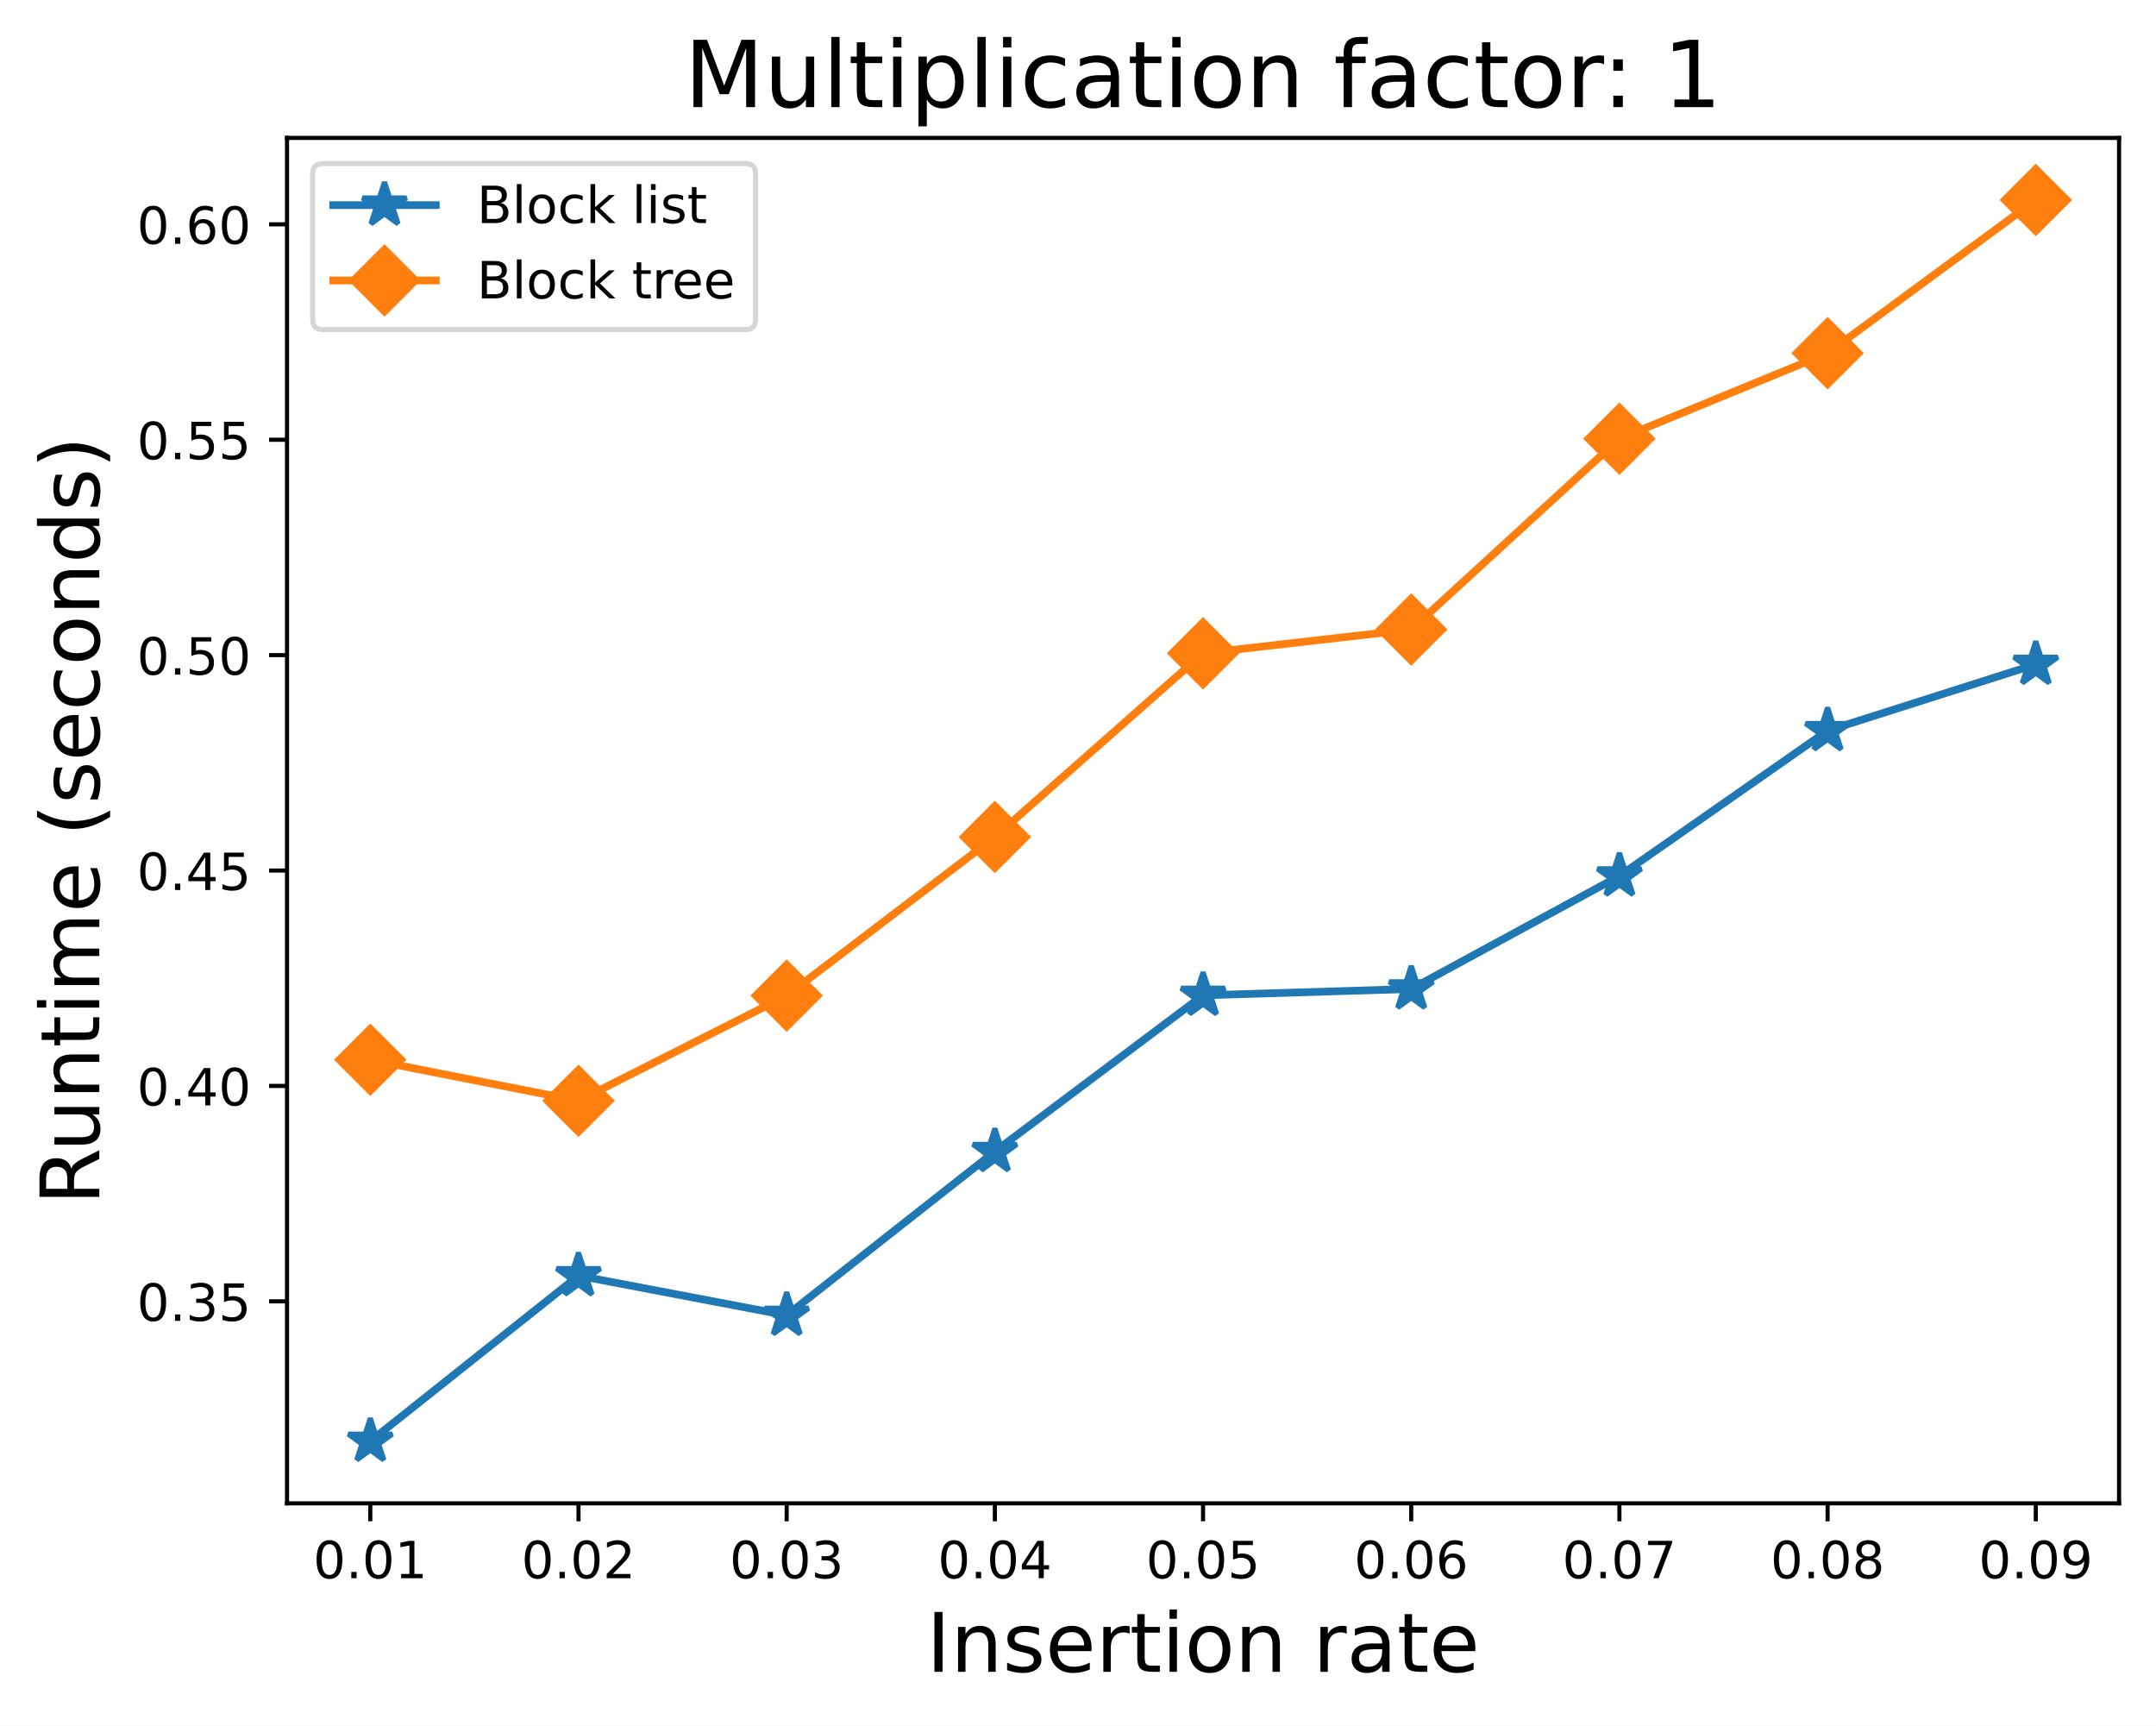
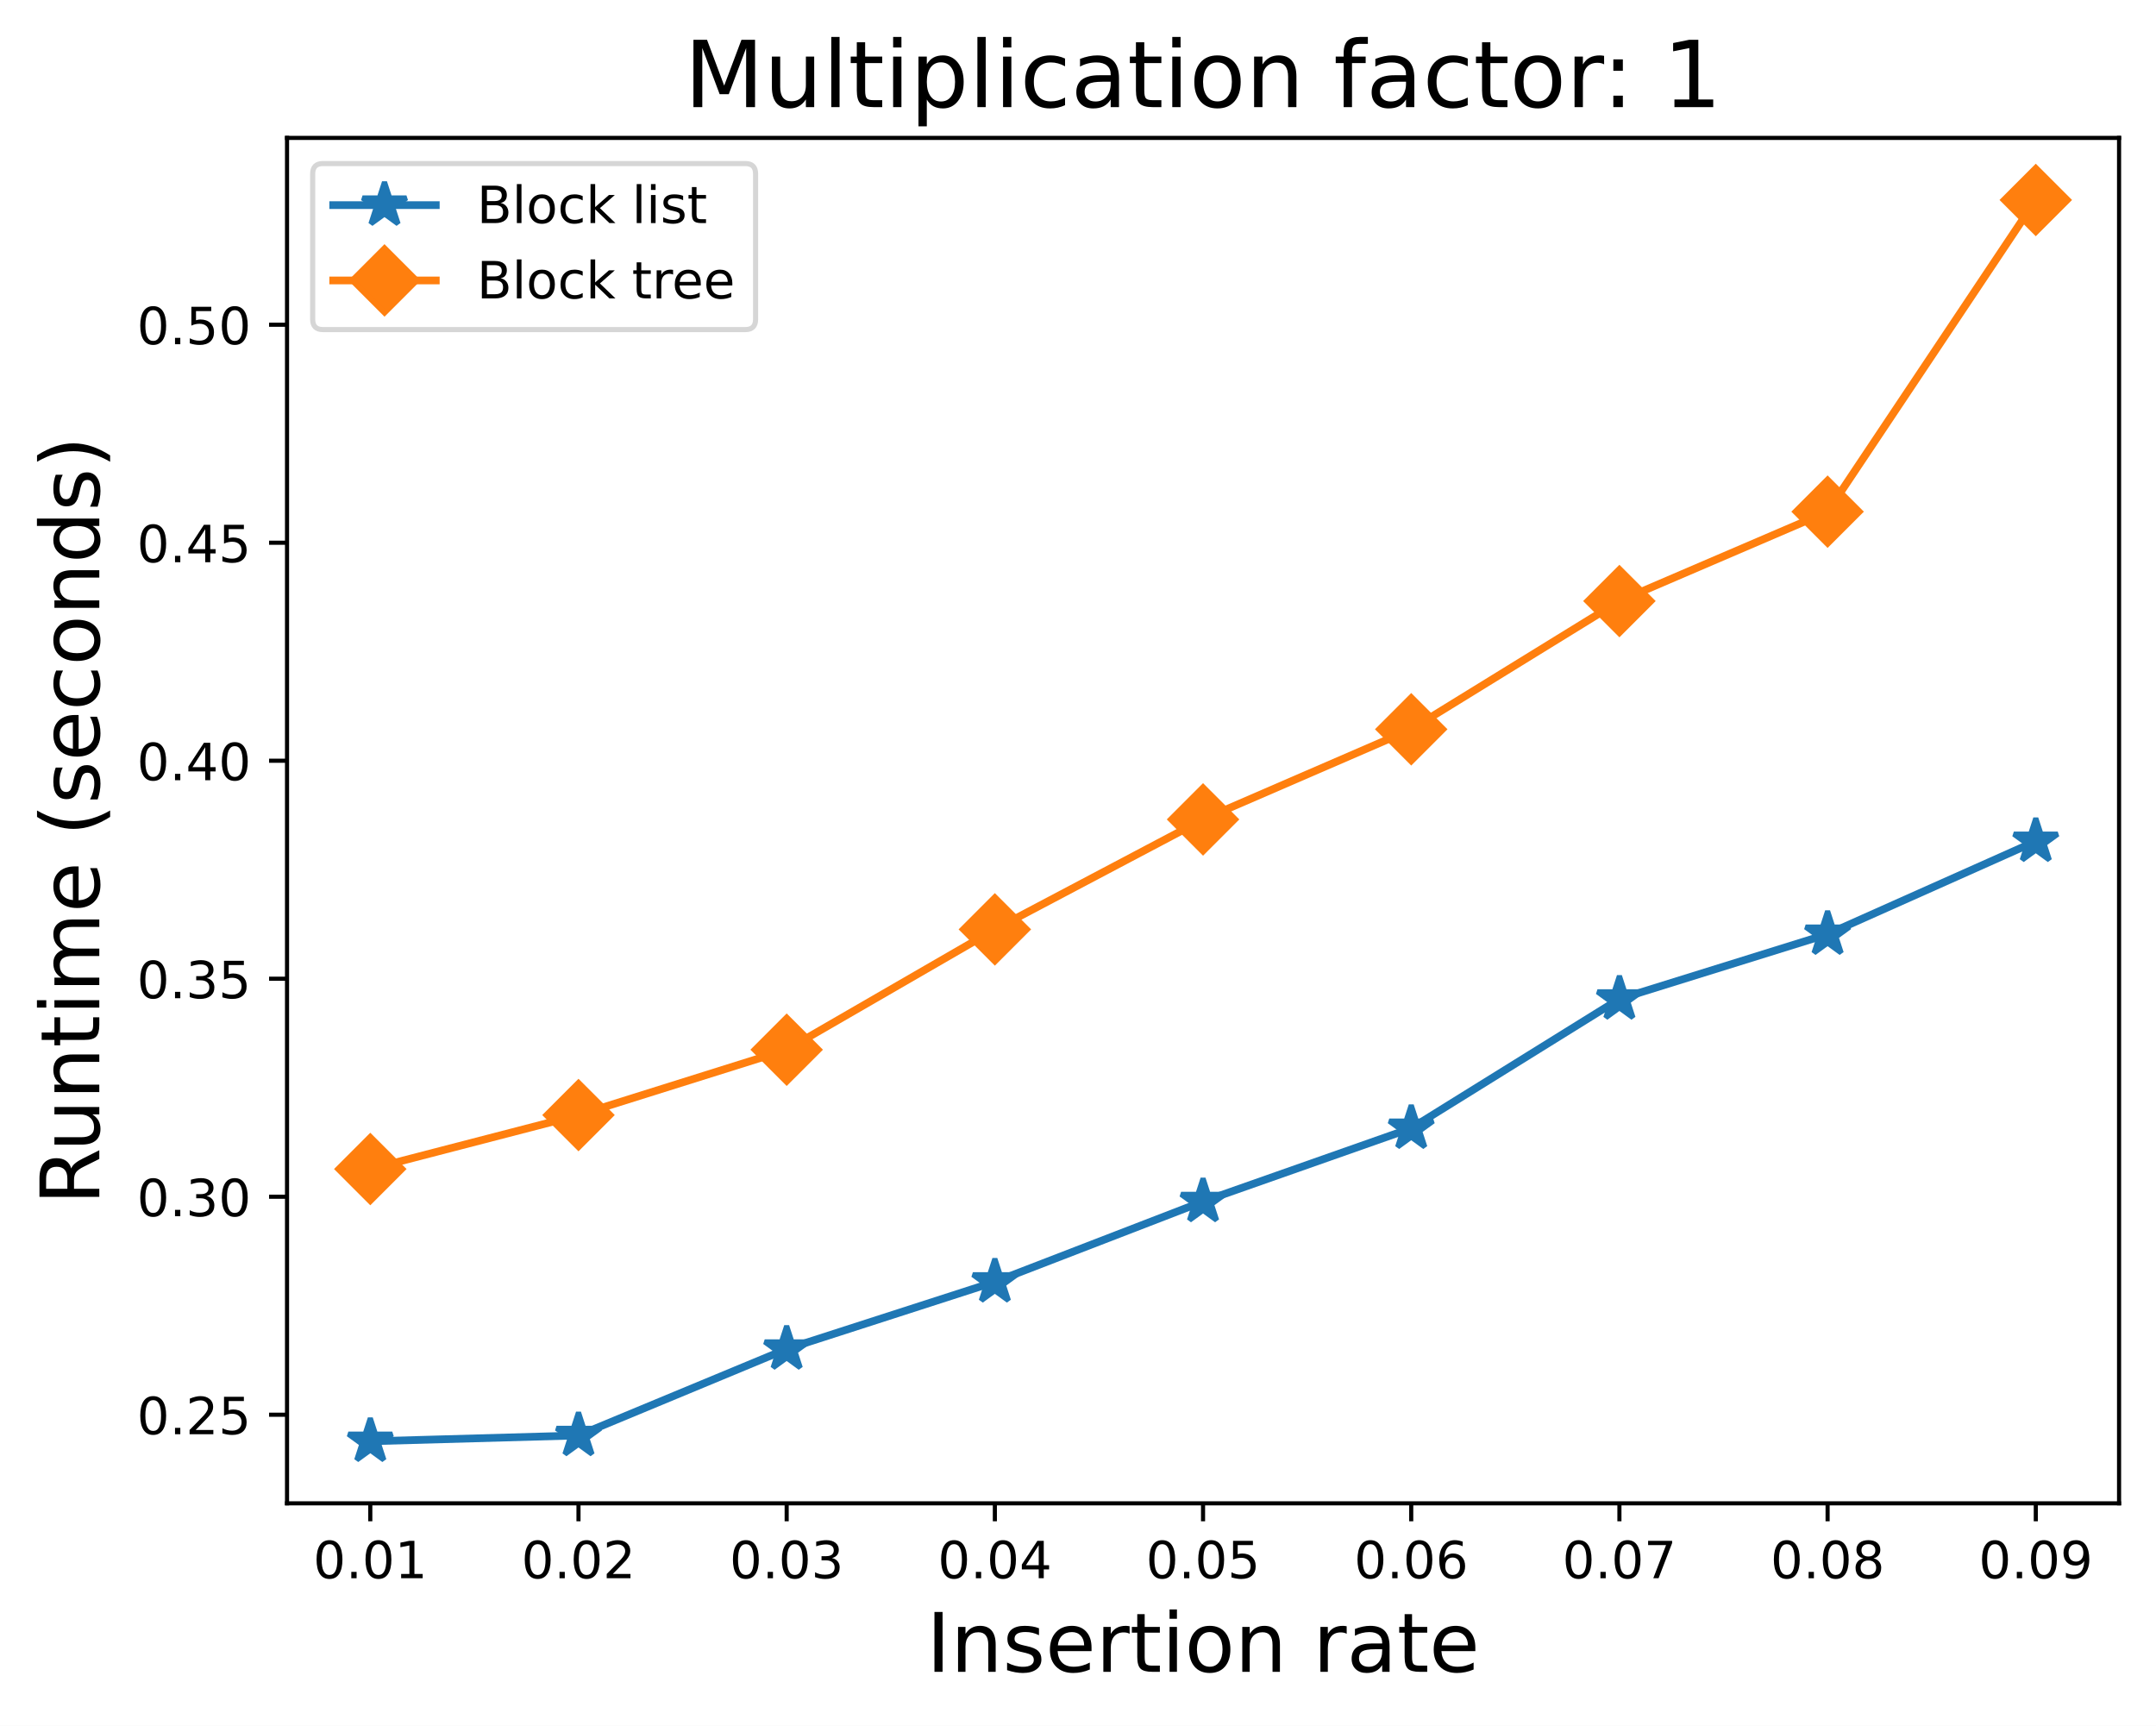
<svg xmlns="http://www.w3.org/2000/svg" xmlns:xlink="http://www.w3.org/1999/xlink" width="420.271pt" height="336.352pt" viewBox="0 0 420.271 336.352" version="1.1">
  <defs>
    <style type="text/css">*{stroke-linejoin: round; stroke-linecap: butt}</style>
  </defs>
  <g id="figure_1">
    <g id="patch_1">
      <path d="M 0 336.352  L 420.271 336.352  L 420.271 0  L 0 0  z " style="fill: #ffffff" />
    </g>
    <g id="axes_1">
      <g id="patch_2">
        <path d="M 55.951 292.989  L 413.071 292.989  L 413.071 26.877  L 55.951 26.877  z " style="fill: #ffffff" />
      </g>
      <g id="matplotlib.axis_1">
        <g id="xtick_1">
          <g id="line2d_1">
            <defs>
-               <path id="m9965cc8b35" d="M 0 0  L 0 3.5  " style="stroke: #000000; stroke-width: 0.8" />
+               <path id="m292b21484c" d="M 0 0  L 0 3.5  " style="stroke: #000000; stroke-width: 0.8" />
            </defs>
            <g>
-               <use xlink:href="#m9965cc8b35" x="72.183" y="292.989" style="stroke: #000000; stroke-width: 0.8" />
+               <use xlink:href="#m292b21484c" x="72.183" y="292.989" style="stroke: #000000; stroke-width: 0.8" />
            </g>
          </g>
          <g id="text_1">
            <g transform="translate(61.05054 307.5876) scale(0.1 -0.1)">
              <defs>
                <path id="DejaVuSans-30" d="M 2034 4250  Q 1547 4250 1301 3770  Q 1056 3291 1056 2328  Q 1056 1369 1301 889  Q 1547 409 2034 409  Q 2525 409 2770 889  Q 3016 1369 3016 2328  Q 3016 3291 2770 3770  Q 2525 4250 2034 4250  z M 2034 4750  Q 2819 4750 3233 4129  Q 3647 3509 3647 2328  Q 3647 1150 3233 529  Q 2819 -91 2034 -91  Q 1250 -91 836 529  Q 422 1150 422 2328  Q 422 3509 836 4129  Q 1250 4750 2034 4750  z " transform="scale(0.015625)" />
                <path id="DejaVuSans-2e" d="M 684 794  L 1344 794  L 1344 0  L 684 0  L 684 794  z " transform="scale(0.015625)" />
                <path id="DejaVuSans-31" d="M 794 531  L 1825 531  L 1825 4091  L 703 3866  L 703 4441  L 1819 4666  L 2450 4666  L 2450 531  L 3481 531  L 3481 0  L 794 0  L 794 531  z " transform="scale(0.015625)" />
              </defs>
              <use xlink:href="#DejaVuSans-30" />
              <use xlink:href="#DejaVuSans-2e" transform="translate(63.62305 0)" />
              <use xlink:href="#DejaVuSans-30" transform="translate(95.41016 0)" />
              <use xlink:href="#DejaVuSans-31" transform="translate(159.0332 0)" />
            </g>
          </g>
        </g>
        <g id="xtick_2">
          <g id="line2d_2">
            <g>
-               <use xlink:href="#m9965cc8b35" x="112.765" y="292.989" style="stroke: #000000; stroke-width: 0.8" />
+               <use xlink:href="#m292b21484c" x="112.765" y="292.989" style="stroke: #000000; stroke-width: 0.8" />
            </g>
          </g>
          <g id="text_2">
            <g transform="translate(101.6324 307.5876) scale(0.1 -0.1)">
              <defs>
                <path id="DejaVuSans-32" d="M 1228 531  L 3431 531  L 3431 0  L 469 0  L 469 531  Q 828 903 1448 1529  Q 2069 2156 2228 2338  Q 2531 2678 2651 2914  Q 2772 3150 2772 3378  Q 2772 3750 2511 3984  Q 2250 4219 1831 4219  Q 1534 4219 1204 4116  Q 875 4013 500 3803  L 500 4441  Q 881 4594 1212 4672  Q 1544 4750 1819 4750  Q 2544 4750 2975 4387  Q 3406 4025 3406 3419  Q 3406 3131 3298 2873  Q 3191 2616 2906 2266  Q 2828 2175 2409 1742  Q 1991 1309 1228 531  z " transform="scale(0.015625)" />
              </defs>
              <use xlink:href="#DejaVuSans-30" />
              <use xlink:href="#DejaVuSans-2e" transform="translate(63.62305 0)" />
              <use xlink:href="#DejaVuSans-30" transform="translate(95.41016 0)" />
              <use xlink:href="#DejaVuSans-32" transform="translate(159.0332 0)" />
            </g>
          </g>
        </g>
        <g id="xtick_3">
          <g id="line2d_3">
            <g>
-               <use xlink:href="#m9965cc8b35" x="153.347" y="292.989" style="stroke: #000000; stroke-width: 0.8" />
+               <use xlink:href="#m292b21484c" x="153.347" y="292.989" style="stroke: #000000; stroke-width: 0.8" />
            </g>
          </g>
          <g id="text_3">
            <g transform="translate(142.2142 307.5876) scale(0.1 -0.1)">
              <defs>
                <path id="DejaVuSans-33" d="M 2597 2516  Q 3050 2419 3304 2112  Q 3559 1806 3559 1356  Q 3559 666 3084 287  Q 2609 -91 1734 -91  Q 1441 -91 1130 -33  Q 819 25 488 141  L 488 750  Q 750 597 1062 519  Q 1375 441 1716 441  Q 2309 441 2620 675  Q 2931 909 2931 1356  Q 2931 1769 2642 2001  Q 2353 2234 1838 2234  L 1294 2234  L 1294 2753  L 1863 2753  Q 2328 2753 2575 2939  Q 2822 3125 2822 3475  Q 2822 3834 2567 4026  Q 2313 4219 1838 4219  Q 1578 4219 1281 4162  Q 984 4106 628 3988  L 628 4550  Q 988 4650 1302 4700  Q 1616 4750 1894 4750  Q 2613 4750 3031 4423  Q 3450 4097 3450 3541  Q 3450 3153 3228 2886  Q 3006 2619 2597 2516  z " transform="scale(0.015625)" />
              </defs>
              <use xlink:href="#DejaVuSans-30" />
              <use xlink:href="#DejaVuSans-2e" transform="translate(63.62305 0)" />
              <use xlink:href="#DejaVuSans-30" transform="translate(95.41016 0)" />
              <use xlink:href="#DejaVuSans-33" transform="translate(159.0332 0)" />
            </g>
          </g>
        </g>
        <g id="xtick_4">
          <g id="line2d_4">
            <g>
-               <use xlink:href="#m9965cc8b35" x="193.929" y="292.989" style="stroke: #000000; stroke-width: 0.8" />
+               <use xlink:href="#m292b21484c" x="193.929" y="292.989" style="stroke: #000000; stroke-width: 0.8" />
            </g>
          </g>
          <g id="text_4">
            <g transform="translate(182.796 307.5876) scale(0.1 -0.1)">
              <defs>
                <path id="DejaVuSans-34" d="M 2419 4116  L 825 1625  L 2419 1625  L 2419 4116  z M 2253 4666  L 3047 4666  L 3047 1625  L 3713 1625  L 3713 1100  L 3047 1100  L 3047 0  L 2419 0  L 2419 1100  L 313 1100  L 313 1709  L 2253 4666  z " transform="scale(0.015625)" />
              </defs>
              <use xlink:href="#DejaVuSans-30" />
              <use xlink:href="#DejaVuSans-2e" transform="translate(63.62305 0)" />
              <use xlink:href="#DejaVuSans-30" transform="translate(95.41016 0)" />
              <use xlink:href="#DejaVuSans-34" transform="translate(159.0332 0)" />
            </g>
          </g>
        </g>
        <g id="xtick_5">
          <g id="line2d_5">
            <g>
-               <use xlink:href="#m9965cc8b35" x="234.511" y="292.989" style="stroke: #000000; stroke-width: 0.8" />
+               <use xlink:href="#m292b21484c" x="234.511" y="292.989" style="stroke: #000000; stroke-width: 0.8" />
            </g>
          </g>
          <g id="text_5">
            <g transform="translate(223.3778 307.5876) scale(0.1 -0.1)">
              <defs>
                <path id="DejaVuSans-35" d="M 691 4666  L 3169 4666  L 3169 4134  L 1269 4134  L 1269 2991  Q 1406 3038 1543 3061  Q 1681 3084 1819 3084  Q 2600 3084 3056 2656  Q 3513 2228 3513 1497  Q 3513 744 3044 326  Q 2575 -91 1722 -91  Q 1428 -91 1123 -41  Q 819 9 494 109  L 494 744  Q 775 591 1075 516  Q 1375 441 1709 441  Q 2250 441 2565 725  Q 2881 1009 2881 1497  Q 2881 1984 2565 2268  Q 2250 2553 1709 2553  Q 1456 2553 1204 2497  Q 953 2441 691 2322  L 691 4666  z " transform="scale(0.015625)" />
              </defs>
              <use xlink:href="#DejaVuSans-30" />
              <use xlink:href="#DejaVuSans-2e" transform="translate(63.62305 0)" />
              <use xlink:href="#DejaVuSans-30" transform="translate(95.41016 0)" />
              <use xlink:href="#DejaVuSans-35" transform="translate(159.0332 0)" />
            </g>
          </g>
        </g>
        <g id="xtick_6">
          <g id="line2d_6">
            <g>
-               <use xlink:href="#m9965cc8b35" x="275.092" y="292.989" style="stroke: #000000; stroke-width: 0.8" />
+               <use xlink:href="#m292b21484c" x="275.092" y="292.989" style="stroke: #000000; stroke-width: 0.8" />
            </g>
          </g>
          <g id="text_6">
            <g transform="translate(263.9596 307.5876) scale(0.1 -0.1)">
              <defs>
                <path id="DejaVuSans-36" d="M 2113 2584  Q 1688 2584 1439 2293  Q 1191 2003 1191 1497  Q 1191 994 1439 701  Q 1688 409 2113 409  Q 2538 409 2786 701  Q 3034 994 3034 1497  Q 3034 2003 2786 2293  Q 2538 2584 2113 2584  z M 3366 4563  L 3366 3988  Q 3128 4100 2886 4159  Q 2644 4219 2406 4219  Q 1781 4219 1451 3797  Q 1122 3375 1075 2522  Q 1259 2794 1537 2939  Q 1816 3084 2150 3084  Q 2853 3084 3261 2657  Q 3669 2231 3669 1497  Q 3669 778 3244 343  Q 2819 -91 2113 -91  Q 1303 -91 875 529  Q 447 1150 447 2328  Q 447 3434 972 4092  Q 1497 4750 2381 4750  Q 2619 4750 2861 4703  Q 3103 4656 3366 4563  z " transform="scale(0.015625)" />
              </defs>
              <use xlink:href="#DejaVuSans-30" />
              <use xlink:href="#DejaVuSans-2e" transform="translate(63.62305 0)" />
              <use xlink:href="#DejaVuSans-30" transform="translate(95.41016 0)" />
              <use xlink:href="#DejaVuSans-36" transform="translate(159.0332 0)" />
            </g>
          </g>
        </g>
        <g id="xtick_7">
          <g id="line2d_7">
            <g>
-               <use xlink:href="#m9965cc8b35" x="315.674" y="292.989" style="stroke: #000000; stroke-width: 0.8" />
+               <use xlink:href="#m292b21484c" x="315.674" y="292.989" style="stroke: #000000; stroke-width: 0.8" />
            </g>
          </g>
          <g id="text_7">
            <g transform="translate(304.5414 307.5876) scale(0.1 -0.1)">
              <defs>
                <path id="DejaVuSans-37" d="M 525 4666  L 3525 4666  L 3525 4397  L 1831 0  L 1172 0  L 2766 4134  L 525 4134  L 525 4666  z " transform="scale(0.015625)" />
              </defs>
              <use xlink:href="#DejaVuSans-30" />
              <use xlink:href="#DejaVuSans-2e" transform="translate(63.62305 0)" />
              <use xlink:href="#DejaVuSans-30" transform="translate(95.41016 0)" />
              <use xlink:href="#DejaVuSans-37" transform="translate(159.0332 0)" />
            </g>
          </g>
        </g>
        <g id="xtick_8">
          <g id="line2d_8">
            <g>
-               <use xlink:href="#m9965cc8b35" x="356.256" y="292.989" style="stroke: #000000; stroke-width: 0.8" />
+               <use xlink:href="#m292b21484c" x="356.256" y="292.989" style="stroke: #000000; stroke-width: 0.8" />
            </g>
          </g>
          <g id="text_8">
            <g transform="translate(345.1233 307.5876) scale(0.1 -0.1)">
              <defs>
                <path id="DejaVuSans-38" d="M 2034 2216  Q 1584 2216 1326 1975  Q 1069 1734 1069 1313  Q 1069 891 1326 650  Q 1584 409 2034 409  Q 2484 409 2743 651  Q 3003 894 3003 1313  Q 3003 1734 2745 1975  Q 2488 2216 2034 2216  z M 1403 2484  Q 997 2584 770 2862  Q 544 3141 544 3541  Q 544 4100 942 4425  Q 1341 4750 2034 4750  Q 2731 4750 3128 4425  Q 3525 4100 3525 3541  Q 3525 3141 3298 2862  Q 3072 2584 2669 2484  Q 3125 2378 3379 2068  Q 3634 1759 3634 1313  Q 3634 634 3220 271  Q 2806 -91 2034 -91  Q 1263 -91 848 271  Q 434 634 434 1313  Q 434 1759 690 2068  Q 947 2378 1403 2484  z M 1172 3481  Q 1172 3119 1398 2916  Q 1625 2713 2034 2713  Q 2441 2713 2670 2916  Q 2900 3119 2900 3481  Q 2900 3844 2670 4047  Q 2441 4250 2034 4250  Q 1625 4250 1398 4047  Q 1172 3844 1172 3481  z " transform="scale(0.015625)" />
              </defs>
              <use xlink:href="#DejaVuSans-30" />
              <use xlink:href="#DejaVuSans-2e" transform="translate(63.62305 0)" />
              <use xlink:href="#DejaVuSans-30" transform="translate(95.41016 0)" />
              <use xlink:href="#DejaVuSans-38" transform="translate(159.0332 0)" />
            </g>
          </g>
        </g>
        <g id="xtick_9">
          <g id="line2d_9">
            <g>
-               <use xlink:href="#m9965cc8b35" x="396.838" y="292.989" style="stroke: #000000; stroke-width: 0.8" />
+               <use xlink:href="#m292b21484c" x="396.838" y="292.989" style="stroke: #000000; stroke-width: 0.8" />
            </g>
          </g>
          <g id="text_9">
            <g transform="translate(385.7051 307.5876) scale(0.1 -0.1)">
              <defs>
                <path id="DejaVuSans-39" d="M 703 97  L 703 672  Q 941 559 1184 500  Q 1428 441 1663 441  Q 2288 441 2617 861  Q 2947 1281 2994 2138  Q 2813 1869 2534 1725  Q 2256 1581 1919 1581  Q 1219 1581 811 2004  Q 403 2428 403 3163  Q 403 3881 828 4315  Q 1253 4750 1959 4750  Q 2769 4750 3195 4129  Q 3622 3509 3622 2328  Q 3622 1225 3098 567  Q 2575 -91 1691 -91  Q 1453 -91 1209 -44  Q 966 3 703 97  z M 1959 2075  Q 2384 2075 2632 2365  Q 2881 2656 2881 3163  Q 2881 3666 2632 3958  Q 2384 4250 1959 4250  Q 1534 4250 1286 3958  Q 1038 3666 1038 3163  Q 1038 2656 1286 2365  Q 1534 2075 1959 2075  z " transform="scale(0.015625)" />
              </defs>
              <use xlink:href="#DejaVuSans-30" />
              <use xlink:href="#DejaVuSans-2e" transform="translate(63.62305 0)" />
              <use xlink:href="#DejaVuSans-30" transform="translate(95.41016 0)" />
              <use xlink:href="#DejaVuSans-39" transform="translate(159.0332 0)" />
            </g>
          </g>
        </g>
        <g id="text_10">
          <g transform="translate(180.5856 325.8248) scale(0.16 -0.16)">
            <defs>
              <path id="DejaVuSans-49" d="M 628 4666  L 1259 4666  L 1259 0  L 628 0  L 628 4666  z " transform="scale(0.015625)" />
              <path id="DejaVuSans-6e" d="M 3513 2113  L 3513 0  L 2938 0  L 2938 2094  Q 2938 2591 2744 2837  Q 2550 3084 2163 3084  Q 1697 3084 1428 2787  Q 1159 2491 1159 1978  L 1159 0  L 581 0  L 581 3500  L 1159 3500  L 1159 2956  Q 1366 3272 1645 3428  Q 1925 3584 2291 3584  Q 2894 3584 3203 3211  Q 3513 2838 3513 2113  z " transform="scale(0.015625)" />
              <path id="DejaVuSans-73" d="M 2834 3397  L 2834 2853  Q 2591 2978 2328 3040  Q 2066 3103 1784 3103  Q 1356 3103 1142 2972  Q 928 2841 928 2578  Q 928 2378 1081 2264  Q 1234 2150 1697 2047  L 1894 2003  Q 2506 1872 2764 1633  Q 3022 1394 3022 966  Q 3022 478 2636 193  Q 2250 -91 1575 -91  Q 1294 -91 989 -36  Q 684 19 347 128  L 347 722  Q 666 556 975 473  Q 1284 391 1588 391  Q 1994 391 2212 530  Q 2431 669 2431 922  Q 2431 1156 2273 1281  Q 2116 1406 1581 1522  L 1381 1569  Q 847 1681 609 1914  Q 372 2147 372 2553  Q 372 3047 722 3315  Q 1072 3584 1716 3584  Q 2034 3584 2315 3537  Q 2597 3491 2834 3397  z " transform="scale(0.015625)" />
              <path id="DejaVuSans-65" d="M 3597 1894  L 3597 1613  L 953 1613  Q 991 1019 1311 708  Q 1631 397 2203 397  Q 2534 397 2845 478  Q 3156 559 3463 722  L 3463 178  Q 3153 47 2828 -22  Q 2503 -91 2169 -91  Q 1331 -91 842 396  Q 353 884 353 1716  Q 353 2575 817 3079  Q 1281 3584 2069 3584  Q 2775 3584 3186 3129  Q 3597 2675 3597 1894  z M 3022 2063  Q 3016 2534 2758 2815  Q 2500 3097 2075 3097  Q 1594 3097 1305 2825  Q 1016 2553 972 2059  L 3022 2063  z " transform="scale(0.015625)" />
              <path id="DejaVuSans-72" d="M 2631 2963  Q 2534 3019 2420 3045  Q 2306 3072 2169 3072  Q 1681 3072 1420 2755  Q 1159 2438 1159 1844  L 1159 0  L 581 0  L 581 3500  L 1159 3500  L 1159 2956  Q 1341 3275 1631 3429  Q 1922 3584 2338 3584  Q 2397 3584 2469 3576  Q 2541 3569 2628 3553  L 2631 2963  z " transform="scale(0.015625)" />
              <path id="DejaVuSans-74" d="M 1172 4494  L 1172 3500  L 2356 3500  L 2356 3053  L 1172 3053  L 1172 1153  Q 1172 725 1289 603  Q 1406 481 1766 481  L 2356 481  L 2356 0  L 1766 0  Q 1100 0 847 248  Q 594 497 594 1153  L 594 3053  L 172 3053  L 172 3500  L 594 3500  L 594 4494  L 1172 4494  z " transform="scale(0.015625)" />
              <path id="DejaVuSans-69" d="M 603 3500  L 1178 3500  L 1178 0  L 603 0  L 603 3500  z M 603 4863  L 1178 4863  L 1178 4134  L 603 4134  L 603 4863  z " transform="scale(0.015625)" />
              <path id="DejaVuSans-6f" d="M 1959 3097  Q 1497 3097 1228 2736  Q 959 2375 959 1747  Q 959 1119 1226 758  Q 1494 397 1959 397  Q 2419 397 2687 759  Q 2956 1122 2956 1747  Q 2956 2369 2687 2733  Q 2419 3097 1959 3097  z M 1959 3584  Q 2709 3584 3137 3096  Q 3566 2609 3566 1747  Q 3566 888 3137 398  Q 2709 -91 1959 -91  Q 1206 -91 779 398  Q 353 888 353 1747  Q 353 2609 779 3096  Q 1206 3584 1959 3584  z " transform="scale(0.015625)" />
              <path id="DejaVuSans-20" transform="scale(0.015625)" />
              <path id="DejaVuSans-61" d="M 2194 1759  Q 1497 1759 1228 1600  Q 959 1441 959 1056  Q 959 750 1161 570  Q 1363 391 1709 391  Q 2188 391 2477 730  Q 2766 1069 2766 1631  L 2766 1759  L 2194 1759  z M 3341 1997  L 3341 0  L 2766 0  L 2766 531  Q 2569 213 2275 61  Q 1981 -91 1556 -91  Q 1019 -91 701 211  Q 384 513 384 1019  Q 384 1609 779 1909  Q 1175 2209 1959 2209  L 2766 2209  L 2766 2266  Q 2766 2663 2505 2880  Q 2244 3097 1772 3097  Q 1472 3097 1187 3025  Q 903 2953 641 2809  L 641 3341  Q 956 3463 1253 3523  Q 1550 3584 1831 3584  Q 2591 3584 2966 3190  Q 3341 2797 3341 1997  z " transform="scale(0.015625)" />
            </defs>
            <use xlink:href="#DejaVuSans-49" />
            <use xlink:href="#DejaVuSans-6e" transform="translate(29.49219 0)" />
            <use xlink:href="#DejaVuSans-73" transform="translate(92.87109 0)" />
            <use xlink:href="#DejaVuSans-65" transform="translate(144.9707 0)" />
            <use xlink:href="#DejaVuSans-72" transform="translate(206.4941 0)" />
            <use xlink:href="#DejaVuSans-74" transform="translate(247.6074 0)" />
            <use xlink:href="#DejaVuSans-69" transform="translate(286.8164 0)" />
            <use xlink:href="#DejaVuSans-6f" transform="translate(314.5996 0)" />
            <use xlink:href="#DejaVuSans-6e" transform="translate(375.7812 0)" />
            <use xlink:href="#DejaVuSans-20" transform="translate(439.1602 0)" />
            <use xlink:href="#DejaVuSans-72" transform="translate(470.9473 0)" />
            <use xlink:href="#DejaVuSans-61" transform="translate(512.0605 0)" />
            <use xlink:href="#DejaVuSans-74" transform="translate(573.3398 0)" />
            <use xlink:href="#DejaVuSans-65" transform="translate(612.5488 0)" />
          </g>
        </g>
      </g>
      <g id="matplotlib.axis_2">
        <g id="ytick_1">
          <g id="line2d_10">
            <defs>
-               <path id="mcd31d27afe" d="M 0 0  L -3.5 0  " style="stroke: #000000; stroke-width: 0.8" />
+               <path id="m86bbbfa36d" d="M 0 0  L -3.5 0  " style="stroke: #000000; stroke-width: 0.8" />
            </defs>
            <g>
-               <use xlink:href="#mcd31d27afe" x="55.951" y="253.618" style="stroke: #000000; stroke-width: 0.8" />
+               <use xlink:href="#m86bbbfa36d" x="55.951" y="275.718" style="stroke: #000000; stroke-width: 0.8" />
            </g>
          </g>
          <g id="text_11">
-             <g transform="translate(26.685 257.4177) scale(0.1 -0.1)">
+             <g transform="translate(26.685 279.5171) scale(0.1 -0.1)">
+               <use xlink:href="#DejaVuSans-30" />
+               <use xlink:href="#DejaVuSans-2e" transform="translate(63.62305 0)" />
+               <use xlink:href="#DejaVuSans-32" transform="translate(95.41016 0)" />
+               <use xlink:href="#DejaVuSans-35" transform="translate(159.0332 0)" />
+             </g>
+           </g>
+         </g>
+         <g id="ytick_2">
+           <g id="line2d_11">
+             <g>
+               <use xlink:href="#m86bbbfa36d" x="55.951" y="233.232" style="stroke: #000000; stroke-width: 0.8" />
+             </g>
+           </g>
+           <g id="text_12">
+             <g transform="translate(26.685 237.0308) scale(0.1 -0.1)">
+               <use xlink:href="#DejaVuSans-30" />
+               <use xlink:href="#DejaVuSans-2e" transform="translate(63.62305 0)" />
+               <use xlink:href="#DejaVuSans-33" transform="translate(95.41016 0)" />
+               <use xlink:href="#DejaVuSans-30" transform="translate(159.0332 0)" />
+             </g>
+           </g>
+         </g>
+         <g id="ytick_3">
+           <g id="line2d_12">
+             <g>
+               <use xlink:href="#m86bbbfa36d" x="55.951" y="190.745" style="stroke: #000000; stroke-width: 0.8" />
+             </g>
+           </g>
+           <g id="text_13">
+             <g transform="translate(26.685 194.5445) scale(0.1 -0.1)">
              <use xlink:href="#DejaVuSans-30" />
              <use xlink:href="#DejaVuSans-2e" transform="translate(63.62305 0)" />
              <use xlink:href="#DejaVuSans-33" transform="translate(95.41016 0)" />
              <use xlink:href="#DejaVuSans-35" transform="translate(159.0332 0)" />
            </g>
          </g>
        </g>
-         <g id="ytick_2">
-           <g id="line2d_11">
-             <g>
-               <use xlink:href="#mcd31d27afe" x="55.951" y="211.639" style="stroke: #000000; stroke-width: 0.8" />
-             </g>
-           </g>
-           <g id="text_12">
-             <g transform="translate(26.685 215.438) scale(0.1 -0.1)">
+         <g id="ytick_4">
+           <g id="line2d_13">
+             <g>
+               <use xlink:href="#m86bbbfa36d" x="55.951" y="148.259" style="stroke: #000000; stroke-width: 0.8" />
+             </g>
+           </g>
+           <g id="text_14">
+             <g transform="translate(26.685 152.0581) scale(0.1 -0.1)">
              <use xlink:href="#DejaVuSans-30" />
              <use xlink:href="#DejaVuSans-2e" transform="translate(63.62305 0)" />
              <use xlink:href="#DejaVuSans-34" transform="translate(95.41016 0)" />
              <use xlink:href="#DejaVuSans-30" transform="translate(159.0332 0)" />
            </g>
          </g>
        </g>
-         <g id="ytick_3">
-           <g id="line2d_12">
-             <g>
-               <use xlink:href="#mcd31d27afe" x="55.951" y="169.659" style="stroke: #000000; stroke-width: 0.8" />
-             </g>
-           </g>
-           <g id="text_13">
-             <g transform="translate(26.685 173.4583) scale(0.1 -0.1)">
+         <g id="ytick_5">
+           <g id="line2d_14">
+             <g>
+               <use xlink:href="#m86bbbfa36d" x="55.951" y="105.773" style="stroke: #000000; stroke-width: 0.8" />
+             </g>
+           </g>
+           <g id="text_15">
+             <g transform="translate(26.685 109.5718) scale(0.1 -0.1)">
              <use xlink:href="#DejaVuSans-30" />
              <use xlink:href="#DejaVuSans-2e" transform="translate(63.62305 0)" />
              <use xlink:href="#DejaVuSans-34" transform="translate(95.41016 0)" />
              <use xlink:href="#DejaVuSans-35" transform="translate(159.0332 0)" />
            </g>
          </g>
        </g>
-         <g id="ytick_4">
-           <g id="line2d_13">
-             <g>
-               <use xlink:href="#mcd31d27afe" x="55.951" y="127.679" style="stroke: #000000; stroke-width: 0.8" />
-             </g>
-           </g>
-           <g id="text_14">
-             <g transform="translate(26.685 131.4786) scale(0.1 -0.1)">
-               <use xlink:href="#DejaVuSans-30" />
-               <use xlink:href="#DejaVuSans-2e" transform="translate(63.62305 0)" />
-               <use xlink:href="#DejaVuSans-35" transform="translate(95.41016 0)" />
-               <use xlink:href="#DejaVuSans-30" transform="translate(159.0332 0)" />
-             </g>
-           </g>
-         </g>
-         <g id="ytick_5">
-           <g id="line2d_14">
-             <g>
-               <use xlink:href="#mcd31d27afe" x="55.951" y="85.7" style="stroke: #000000; stroke-width: 0.8" />
-             </g>
-           </g>
-           <g id="text_15">
-             <g transform="translate(26.685 89.49891) scale(0.1 -0.1)">
-               <use xlink:href="#DejaVuSans-30" />
-               <use xlink:href="#DejaVuSans-2e" transform="translate(63.62305 0)" />
-               <use xlink:href="#DejaVuSans-35" transform="translate(95.41016 0)" />
-               <use xlink:href="#DejaVuSans-35" transform="translate(159.0332 0)" />
-             </g>
-           </g>
-         </g>
        <g id="ytick_6">
          <g id="line2d_15">
            <g>
-               <use xlink:href="#mcd31d27afe" x="55.951" y="43.72" style="stroke: #000000; stroke-width: 0.8" />
+               <use xlink:href="#m86bbbfa36d" x="55.951" y="63.286" style="stroke: #000000; stroke-width: 0.8" />
            </g>
          </g>
          <g id="text_16">
-             <g transform="translate(26.685 47.51922) scale(0.1 -0.1)">
-               <use xlink:href="#DejaVuSans-30" />
-               <use xlink:href="#DejaVuSans-2e" transform="translate(63.62305 0)" />
-               <use xlink:href="#DejaVuSans-36" transform="translate(95.41016 0)" />
+             <g transform="translate(26.685 67.08547) scale(0.1 -0.1)">
+               <use xlink:href="#DejaVuSans-30" />
+               <use xlink:href="#DejaVuSans-2e" transform="translate(63.62305 0)" />
+               <use xlink:href="#DejaVuSans-35" transform="translate(95.41016 0)" />
              <use xlink:href="#DejaVuSans-30" transform="translate(159.0332 0)" />
            </g>
          </g>
        </g>
        <g id="text_17">
          <g transform="translate(19.3575 234.8307) rotate(-90) scale(0.16 -0.16)">
            <defs>
              <path id="DejaVuSans-52" d="M 2841 2188  Q 3044 2119 3236 1894  Q 3428 1669 3622 1275  L 4263 0  L 3584 0  L 2988 1197  Q 2756 1666 2539 1819  Q 2322 1972 1947 1972  L 1259 1972  L 1259 0  L 628 0  L 628 4666  L 2053 4666  Q 2853 4666 3247 4331  Q 3641 3997 3641 3322  Q 3641 2881 3436 2590  Q 3231 2300 2841 2188  z M 1259 4147  L 1259 2491  L 2053 2491  Q 2509 2491 2742 2702  Q 2975 2913 2975 3322  Q 2975 3731 2742 3939  Q 2509 4147 2053 4147  L 1259 4147  z " transform="scale(0.015625)" />
              <path id="DejaVuSans-75" d="M 544 1381  L 544 3500  L 1119 3500  L 1119 1403  Q 1119 906 1312 657  Q 1506 409 1894 409  Q 2359 409 2629 706  Q 2900 1003 2900 1516  L 2900 3500  L 3475 3500  L 3475 0  L 2900 0  L 2900 538  Q 2691 219 2414 64  Q 2138 -91 1772 -91  Q 1169 -91 856 284  Q 544 659 544 1381  z M 1991 3584  L 1991 3584  z " transform="scale(0.015625)" />
              <path id="DejaVuSans-6d" d="M 3328 2828  Q 3544 3216 3844 3400  Q 4144 3584 4550 3584  Q 5097 3584 5394 3201  Q 5691 2819 5691 2113  L 5691 0  L 5113 0  L 5113 2094  Q 5113 2597 4934 2840  Q 4756 3084 4391 3084  Q 3944 3084 3684 2787  Q 3425 2491 3425 1978  L 3425 0  L 2847 0  L 2847 2094  Q 2847 2600 2669 2842  Q 2491 3084 2119 3084  Q 1678 3084 1418 2786  Q 1159 2488 1159 1978  L 1159 0  L 581 0  L 581 3500  L 1159 3500  L 1159 2956  Q 1356 3278 1631 3431  Q 1906 3584 2284 3584  Q 2666 3584 2933 3390  Q 3200 3197 3328 2828  z " transform="scale(0.015625)" />
              <path id="DejaVuSans-28" d="M 1984 4856  Q 1566 4138 1362 3434  Q 1159 2731 1159 2009  Q 1159 1288 1364 580  Q 1569 -128 1984 -844  L 1484 -844  Q 1016 -109 783 600  Q 550 1309 550 2009  Q 550 2706 781 3412  Q 1013 4119 1484 4856  L 1984 4856  z " transform="scale(0.015625)" />
              <path id="DejaVuSans-63" d="M 3122 3366  L 3122 2828  Q 2878 2963 2633 3030  Q 2388 3097 2138 3097  Q 1578 3097 1268 2742  Q 959 2388 959 1747  Q 959 1106 1268 751  Q 1578 397 2138 397  Q 2388 397 2633 464  Q 2878 531 3122 666  L 3122 134  Q 2881 22 2623 -34  Q 2366 -91 2075 -91  Q 1284 -91 818 406  Q 353 903 353 1747  Q 353 2603 823 3093  Q 1294 3584 2113 3584  Q 2378 3584 2631 3529  Q 2884 3475 3122 3366  z " transform="scale(0.015625)" />
              <path id="DejaVuSans-64" d="M 2906 2969  L 2906 4863  L 3481 4863  L 3481 0  L 2906 0  L 2906 525  Q 2725 213 2448 61  Q 2172 -91 1784 -91  Q 1150 -91 751 415  Q 353 922 353 1747  Q 353 2572 751 3078  Q 1150 3584 1784 3584  Q 2172 3584 2448 3432  Q 2725 3281 2906 2969  z M 947 1747  Q 947 1113 1208 752  Q 1469 391 1925 391  Q 2381 391 2643 752  Q 2906 1113 2906 1747  Q 2906 2381 2643 2742  Q 2381 3103 1925 3103  Q 1469 3103 1208 2742  Q 947 2381 947 1747  z " transform="scale(0.015625)" />
              <path id="DejaVuSans-29" d="M 513 4856  L 1013 4856  Q 1481 4119 1714 3412  Q 1947 2706 1947 2009  Q 1947 1309 1714 600  Q 1481 -109 1013 -844  L 513 -844  Q 928 -128 1133 580  Q 1338 1288 1338 2009  Q 1338 2731 1133 3434  Q 928 4138 513 4856  z " transform="scale(0.015625)" />
            </defs>
            <use xlink:href="#DejaVuSans-52" />
            <use xlink:href="#DejaVuSans-75" transform="translate(64.98242 0)" />
            <use xlink:href="#DejaVuSans-6e" transform="translate(128.3613 0)" />
            <use xlink:href="#DejaVuSans-74" transform="translate(191.7402 0)" />
            <use xlink:href="#DejaVuSans-69" transform="translate(230.9492 0)" />
            <use xlink:href="#DejaVuSans-6d" transform="translate(258.7324 0)" />
            <use xlink:href="#DejaVuSans-65" transform="translate(356.1445 0)" />
            <use xlink:href="#DejaVuSans-20" transform="translate(417.668 0)" />
            <use xlink:href="#DejaVuSans-28" transform="translate(449.4551 0)" />
            <use xlink:href="#DejaVuSans-73" transform="translate(488.4688 0)" />
            <use xlink:href="#DejaVuSans-65" transform="translate(540.5684 0)" />
            <use xlink:href="#DejaVuSans-63" transform="translate(602.0918 0)" />
            <use xlink:href="#DejaVuSans-6f" transform="translate(657.0723 0)" />
            <use xlink:href="#DejaVuSans-6e" transform="translate(718.2539 0)" />
            <use xlink:href="#DejaVuSans-64" transform="translate(781.6328 0)" />
            <use xlink:href="#DejaVuSans-73" transform="translate(845.1094 0)" />
            <use xlink:href="#DejaVuSans-29" transform="translate(897.209 0)" />
          </g>
        </g>
      </g>
      <g id="line2d_16">
-         <path d="M 72.183 280.893  L 112.765 248.629  L 153.347 256.35  L 193.929 224.426  L 234.511 193.982  L 275.092 192.741  L 315.674 170.721  L 356.256 142.396  L 396.838 129.48  " clip-path="url(#p3382e7207a)" style="fill: none; stroke: #1f77b4; stroke-width: 1.5; stroke-linecap: square" />
+         <path d="M 72.183 280.893  L 112.765 279.764  L 153.347 262.914  L 193.929 249.824  L 234.511 234.166  L 275.092 219.887  L 315.674 194.694  L 356.256 182.066  L 396.838 163.963  " clip-path="url(#pb07b2db02c)" style="fill: none; stroke: #1f77b4; stroke-width: 1.5; stroke-linecap: square" />
        <defs>
-           <path id="m27e2b9ae15" d="M 0 -4.5  L -1.01 -1.391  L -4.28 -1.391  L -1.635 0.531  L -2.645 3.641  L -0 1.719  L 2.645 3.641  L 1.635 0.531  L 4.28 -1.391  L 1.01 -1.391  z " style="stroke: #1f77b4; stroke-linejoin: bevel" />
+           <path id="meb72d6e39f" d="M 0 -4.5  L -1.01 -1.391  L -4.28 -1.391  L -1.635 0.531  L -2.645 3.641  L -0 1.719  L 2.645 3.641  L 1.635 0.531  L 4.28 -1.391  L 1.01 -1.391  z " style="stroke: #1f77b4; stroke-linejoin: bevel" />
        </defs>
-         <g clip-path="url(#p3382e7207a)">
-           <use xlink:href="#m27e2b9ae15" x="72.183" y="280.893" style="fill: #1f77b4; stroke: #1f77b4; stroke-linejoin: bevel" />
-           <use xlink:href="#m27e2b9ae15" x="112.765" y="248.629" style="fill: #1f77b4; stroke: #1f77b4; stroke-linejoin: bevel" />
-           <use xlink:href="#m27e2b9ae15" x="153.347" y="256.35" style="fill: #1f77b4; stroke: #1f77b4; stroke-linejoin: bevel" />
-           <use xlink:href="#m27e2b9ae15" x="193.929" y="224.426" style="fill: #1f77b4; stroke: #1f77b4; stroke-linejoin: bevel" />
-           <use xlink:href="#m27e2b9ae15" x="234.511" y="193.982" style="fill: #1f77b4; stroke: #1f77b4; stroke-linejoin: bevel" />
-           <use xlink:href="#m27e2b9ae15" x="275.092" y="192.741" style="fill: #1f77b4; stroke: #1f77b4; stroke-linejoin: bevel" />
-           <use xlink:href="#m27e2b9ae15" x="315.674" y="170.721" style="fill: #1f77b4; stroke: #1f77b4; stroke-linejoin: bevel" />
-           <use xlink:href="#m27e2b9ae15" x="356.256" y="142.396" style="fill: #1f77b4; stroke: #1f77b4; stroke-linejoin: bevel" />
-           <use xlink:href="#m27e2b9ae15" x="396.838" y="129.48" style="fill: #1f77b4; stroke: #1f77b4; stroke-linejoin: bevel" />
+         <g clip-path="url(#pb07b2db02c)">
+           <use xlink:href="#meb72d6e39f" x="72.183" y="280.893" style="fill: #1f77b4; stroke: #1f77b4; stroke-linejoin: bevel" />
+           <use xlink:href="#meb72d6e39f" x="112.765" y="279.764" style="fill: #1f77b4; stroke: #1f77b4; stroke-linejoin: bevel" />
+           <use xlink:href="#meb72d6e39f" x="153.347" y="262.914" style="fill: #1f77b4; stroke: #1f77b4; stroke-linejoin: bevel" />
+           <use xlink:href="#meb72d6e39f" x="193.929" y="249.824" style="fill: #1f77b4; stroke: #1f77b4; stroke-linejoin: bevel" />
+           <use xlink:href="#meb72d6e39f" x="234.511" y="234.166" style="fill: #1f77b4; stroke: #1f77b4; stroke-linejoin: bevel" />
+           <use xlink:href="#meb72d6e39f" x="275.092" y="219.887" style="fill: #1f77b4; stroke: #1f77b4; stroke-linejoin: bevel" />
+           <use xlink:href="#meb72d6e39f" x="315.674" y="194.694" style="fill: #1f77b4; stroke: #1f77b4; stroke-linejoin: bevel" />
+           <use xlink:href="#meb72d6e39f" x="356.256" y="182.066" style="fill: #1f77b4; stroke: #1f77b4; stroke-linejoin: bevel" />
+           <use xlink:href="#meb72d6e39f" x="396.838" y="163.963" style="fill: #1f77b4; stroke: #1f77b4; stroke-linejoin: bevel" />
        </g>
      </g>
      <g id="line2d_17">
-         <path d="M 72.183 206.541  L 112.765 214.541  L 153.347 194.038  L 193.929 163.125  L 234.511 127.318  L 275.092 122.687  L 315.674 85.505  L 356.256 68.827  L 396.838 38.973  " clip-path="url(#p3382e7207a)" style="fill: none; stroke: #ff7f0e; stroke-width: 1.5; stroke-linecap: square" />
+         <path d="M 72.183 227.834  L 112.765 217.316  L 153.347 204.58  L 193.929 181.13  L 234.511 159.701  L 275.092 142.13  L 315.674 117.14  L 356.256 99.722  L 396.838 38.973  " clip-path="url(#pb07b2db02c)" style="fill: none; stroke: #ff7f0e; stroke-width: 1.5; stroke-linecap: square" />
        <defs>
-           <path id="me2de296751" d="M -0 6.364  L 6.364 0  L 0 -6.364  L -6.364 -0  z " style="stroke: #ff7f0e; stroke-linejoin: miter" />
+           <path id="m4f2caa53a7" d="M -0 6.364  L 6.364 0  L 0 -6.364  L -6.364 -0  z " style="stroke: #ff7f0e; stroke-linejoin: miter" />
        </defs>
-         <g clip-path="url(#p3382e7207a)">
-           <use xlink:href="#me2de296751" x="72.183" y="206.541" style="fill: #ff7f0e; stroke: #ff7f0e; stroke-linejoin: miter" />
-           <use xlink:href="#me2de296751" x="112.765" y="214.541" style="fill: #ff7f0e; stroke: #ff7f0e; stroke-linejoin: miter" />
-           <use xlink:href="#me2de296751" x="153.347" y="194.038" style="fill: #ff7f0e; stroke: #ff7f0e; stroke-linejoin: miter" />
-           <use xlink:href="#me2de296751" x="193.929" y="163.125" style="fill: #ff7f0e; stroke: #ff7f0e; stroke-linejoin: miter" />
-           <use xlink:href="#me2de296751" x="234.511" y="127.318" style="fill: #ff7f0e; stroke: #ff7f0e; stroke-linejoin: miter" />
-           <use xlink:href="#me2de296751" x="275.092" y="122.687" style="fill: #ff7f0e; stroke: #ff7f0e; stroke-linejoin: miter" />
-           <use xlink:href="#me2de296751" x="315.674" y="85.505" style="fill: #ff7f0e; stroke: #ff7f0e; stroke-linejoin: miter" />
-           <use xlink:href="#me2de296751" x="356.256" y="68.827" style="fill: #ff7f0e; stroke: #ff7f0e; stroke-linejoin: miter" />
-           <use xlink:href="#me2de296751" x="396.838" y="38.973" style="fill: #ff7f0e; stroke: #ff7f0e; stroke-linejoin: miter" />
+         <g clip-path="url(#pb07b2db02c)">
+           <use xlink:href="#m4f2caa53a7" x="72.183" y="227.834" style="fill: #ff7f0e; stroke: #ff7f0e; stroke-linejoin: miter" />
+           <use xlink:href="#m4f2caa53a7" x="112.765" y="217.316" style="fill: #ff7f0e; stroke: #ff7f0e; stroke-linejoin: miter" />
+           <use xlink:href="#m4f2caa53a7" x="153.347" y="204.58" style="fill: #ff7f0e; stroke: #ff7f0e; stroke-linejoin: miter" />
+           <use xlink:href="#m4f2caa53a7" x="193.929" y="181.13" style="fill: #ff7f0e; stroke: #ff7f0e; stroke-linejoin: miter" />
+           <use xlink:href="#m4f2caa53a7" x="234.511" y="159.701" style="fill: #ff7f0e; stroke: #ff7f0e; stroke-linejoin: miter" />
+           <use xlink:href="#m4f2caa53a7" x="275.092" y="142.13" style="fill: #ff7f0e; stroke: #ff7f0e; stroke-linejoin: miter" />
+           <use xlink:href="#m4f2caa53a7" x="315.674" y="117.14" style="fill: #ff7f0e; stroke: #ff7f0e; stroke-linejoin: miter" />
+           <use xlink:href="#m4f2caa53a7" x="356.256" y="99.722" style="fill: #ff7f0e; stroke: #ff7f0e; stroke-linejoin: miter" />
+           <use xlink:href="#m4f2caa53a7" x="396.838" y="38.973" style="fill: #ff7f0e; stroke: #ff7f0e; stroke-linejoin: miter" />
        </g>
      </g>
      <g id="patch_3">
        <path d="M 55.951 292.989  L 55.951 26.877  " style="fill: none; stroke: #000000; stroke-width: 0.8; stroke-linejoin: miter; stroke-linecap: square" />
      </g>
      <g id="patch_4">
        <path d="M 413.071 292.989  L 413.071 26.877  " style="fill: none; stroke: #000000; stroke-width: 0.8; stroke-linejoin: miter; stroke-linecap: square" />
      </g>
      <g id="patch_5">
        <path d="M 55.951 292.989  L 413.071 292.989  " style="fill: none; stroke: #000000; stroke-width: 0.8; stroke-linejoin: miter; stroke-linecap: square" />
      </g>
      <g id="patch_6">
        <path d="M 55.951 26.877  L 413.071 26.877  " style="fill: none; stroke: #000000; stroke-width: 0.8; stroke-linejoin: miter; stroke-linecap: square" />
      </g>
      <g id="text_18">
        <g transform="translate(133.4069 20.87719) scale(0.18 -0.18)">
          <defs>
            <path id="DejaVuSans-4d" d="M 628 4666  L 1569 4666  L 2759 1491  L 3956 4666  L 4897 4666  L 4897 0  L 4281 0  L 4281 4097  L 3078 897  L 2444 897  L 1241 4097  L 1241 0  L 628 0  L 628 4666  z " transform="scale(0.015625)" />
            <path id="DejaVuSans-6c" d="M 603 4863  L 1178 4863  L 1178 0  L 603 0  L 603 4863  z " transform="scale(0.015625)" />
            <path id="DejaVuSans-70" d="M 1159 525  L 1159 -1331  L 581 -1331  L 581 3500  L 1159 3500  L 1159 2969  Q 1341 3281 1617 3432  Q 1894 3584 2278 3584  Q 2916 3584 3314 3078  Q 3713 2572 3713 1747  Q 3713 922 3314 415  Q 2916 -91 2278 -91  Q 1894 -91 1617 61  Q 1341 213 1159 525  z M 3116 1747  Q 3116 2381 2855 2742  Q 2594 3103 2138 3103  Q 1681 3103 1420 2742  Q 1159 2381 1159 1747  Q 1159 1113 1420 752  Q 1681 391 2138 391  Q 2594 391 2855 752  Q 3116 1113 3116 1747  z " transform="scale(0.015625)" />
            <path id="DejaVuSans-66" d="M 2375 4863  L 2375 4384  L 1825 4384  Q 1516 4384 1395 4259  Q 1275 4134 1275 3809  L 1275 3500  L 2222 3500  L 2222 3053  L 1275 3053  L 1275 0  L 697 0  L 697 3053  L 147 3053  L 147 3500  L 697 3500  L 697 3744  Q 697 4328 969 4595  Q 1241 4863 1831 4863  L 2375 4863  z " transform="scale(0.015625)" />
            <path id="DejaVuSans-3a" d="M 750 794  L 1409 794  L 1409 0  L 750 0  L 750 794  z M 750 3309  L 1409 3309  L 1409 2516  L 750 2516  L 750 3309  z " transform="scale(0.015625)" />
          </defs>
          <use xlink:href="#DejaVuSans-4d" />
          <use xlink:href="#DejaVuSans-75" transform="translate(86.2793 0)" />
          <use xlink:href="#DejaVuSans-6c" transform="translate(149.6582 0)" />
          <use xlink:href="#DejaVuSans-74" transform="translate(177.4414 0)" />
          <use xlink:href="#DejaVuSans-69" transform="translate(216.6504 0)" />
          <use xlink:href="#DejaVuSans-70" transform="translate(244.4336 0)" />
          <use xlink:href="#DejaVuSans-6c" transform="translate(307.9102 0)" />
          <use xlink:href="#DejaVuSans-69" transform="translate(335.6934 0)" />
          <use xlink:href="#DejaVuSans-63" transform="translate(363.4766 0)" />
          <use xlink:href="#DejaVuSans-61" transform="translate(418.457 0)" />
          <use xlink:href="#DejaVuSans-74" transform="translate(479.7363 0)" />
          <use xlink:href="#DejaVuSans-69" transform="translate(518.9453 0)" />
          <use xlink:href="#DejaVuSans-6f" transform="translate(546.7285 0)" />
          <use xlink:href="#DejaVuSans-6e" transform="translate(607.9102 0)" />
          <use xlink:href="#DejaVuSans-20" transform="translate(671.2891 0)" />
          <use xlink:href="#DejaVuSans-66" transform="translate(703.0762 0)" />
          <use xlink:href="#DejaVuSans-61" transform="translate(738.2812 0)" />
          <use xlink:href="#DejaVuSans-63" transform="translate(799.5605 0)" />
          <use xlink:href="#DejaVuSans-74" transform="translate(854.541 0)" />
          <use xlink:href="#DejaVuSans-6f" transform="translate(893.75 0)" />
          <use xlink:href="#DejaVuSans-72" transform="translate(954.9316 0)" />
          <use xlink:href="#DejaVuSans-3a" transform="translate(994.2949 0)" />
          <use xlink:href="#DejaVuSans-20" transform="translate(1027.986 0)" />
          <use xlink:href="#DejaVuSans-31" transform="translate(1059.773 0)" />
        </g>
      </g>
      <g id="legend_1">
        <g id="patch_7">
          <path d="M 62.951 64.233  L 145.288 64.233  Q 147.288 64.233 147.288 62.233  L 147.288 33.877  Q 147.288 31.877 145.288 31.877  L 62.951 31.877  Q 60.951 31.877 60.951 33.877  L 60.951 62.233  Q 60.951 64.233 62.951 64.233  z " style="fill: #ffffff; opacity: 0.8; stroke: #cccccc; stroke-linejoin: miter" />
        </g>
        <g id="line2d_18">
          <path d="M 64.951 39.976  L 74.951 39.976  L 84.951 39.976  " style="fill: none; stroke: #1f77b4; stroke-width: 1.5; stroke-linecap: square" />
          <g>
-             <use xlink:href="#m27e2b9ae15" x="74.951" y="39.976" style="fill: #1f77b4; stroke: #1f77b4; stroke-linejoin: bevel" />
+             <use xlink:href="#meb72d6e39f" x="74.951" y="39.976" style="fill: #1f77b4; stroke: #1f77b4; stroke-linejoin: bevel" />
          </g>
        </g>
        <g id="text_19">
          <g transform="translate(92.95063 43.47563) scale(0.1 -0.1)">
            <defs>
              <path id="DejaVuSans-42" d="M 1259 2228  L 1259 519  L 2272 519  Q 2781 519 3026 730  Q 3272 941 3272 1375  Q 3272 1813 3026 2020  Q 2781 2228 2272 2228  L 1259 2228  z M 1259 4147  L 1259 2741  L 2194 2741  Q 2656 2741 2882 2914  Q 3109 3088 3109 3444  Q 3109 3797 2882 3972  Q 2656 4147 2194 4147  L 1259 4147  z M 628 4666  L 2241 4666  Q 2963 4666 3353 4366  Q 3744 4066 3744 3513  Q 3744 3084 3544 2831  Q 3344 2578 2956 2516  Q 3422 2416 3680 2098  Q 3938 1781 3938 1306  Q 3938 681 3513 340  Q 3088 0 2303 0  L 628 0  L 628 4666  z " transform="scale(0.015625)" />
              <path id="DejaVuSans-6b" d="M 581 4863  L 1159 4863  L 1159 1991  L 2875 3500  L 3609 3500  L 1753 1863  L 3688 0  L 2938 0  L 1159 1709  L 1159 0  L 581 0  L 581 4863  z " transform="scale(0.015625)" />
            </defs>
            <use xlink:href="#DejaVuSans-42" />
            <use xlink:href="#DejaVuSans-6c" transform="translate(68.60352 0)" />
            <use xlink:href="#DejaVuSans-6f" transform="translate(96.38672 0)" />
            <use xlink:href="#DejaVuSans-63" transform="translate(157.5684 0)" />
            <use xlink:href="#DejaVuSans-6b" transform="translate(212.5488 0)" />
            <use xlink:href="#DejaVuSans-20" transform="translate(270.459 0)" />
            <use xlink:href="#DejaVuSans-6c" transform="translate(302.2461 0)" />
            <use xlink:href="#DejaVuSans-69" transform="translate(330.0293 0)" />
            <use xlink:href="#DejaVuSans-73" transform="translate(357.8125 0)" />
            <use xlink:href="#DejaVuSans-74" transform="translate(409.9121 0)" />
          </g>
        </g>
        <g id="line2d_19">
          <path d="M 64.951 54.654  L 74.951 54.654  L 84.951 54.654  " style="fill: none; stroke: #ff7f0e; stroke-width: 1.5; stroke-linecap: square" />
          <g>
-             <use xlink:href="#me2de296751" x="74.951" y="54.654" style="fill: #ff7f0e; stroke: #ff7f0e; stroke-linejoin: miter" />
+             <use xlink:href="#m4f2caa53a7" x="74.951" y="54.654" style="fill: #ff7f0e; stroke: #ff7f0e; stroke-linejoin: miter" />
          </g>
        </g>
        <g id="text_20">
          <g transform="translate(92.95063 58.15375) scale(0.1 -0.1)">
            <use xlink:href="#DejaVuSans-42" />
            <use xlink:href="#DejaVuSans-6c" transform="translate(68.60352 0)" />
            <use xlink:href="#DejaVuSans-6f" transform="translate(96.38672 0)" />
            <use xlink:href="#DejaVuSans-63" transform="translate(157.5684 0)" />
            <use xlink:href="#DejaVuSans-6b" transform="translate(212.5488 0)" />
            <use xlink:href="#DejaVuSans-20" transform="translate(270.459 0)" />
            <use xlink:href="#DejaVuSans-74" transform="translate(302.2461 0)" />
            <use xlink:href="#DejaVuSans-72" transform="translate(341.4551 0)" />
            <use xlink:href="#DejaVuSans-65" transform="translate(380.3184 0)" />
            <use xlink:href="#DejaVuSans-65" transform="translate(441.8418 0)" />
          </g>
        </g>
      </g>
    </g>
  </g>
  <defs>
-     <clipPath id="p3382e7207a">
+     <clipPath id="pb07b2db02c">
      <rect x="55.951" y="26.877" width="357.12" height="266.112" />
    </clipPath>
  </defs>
</svg>
